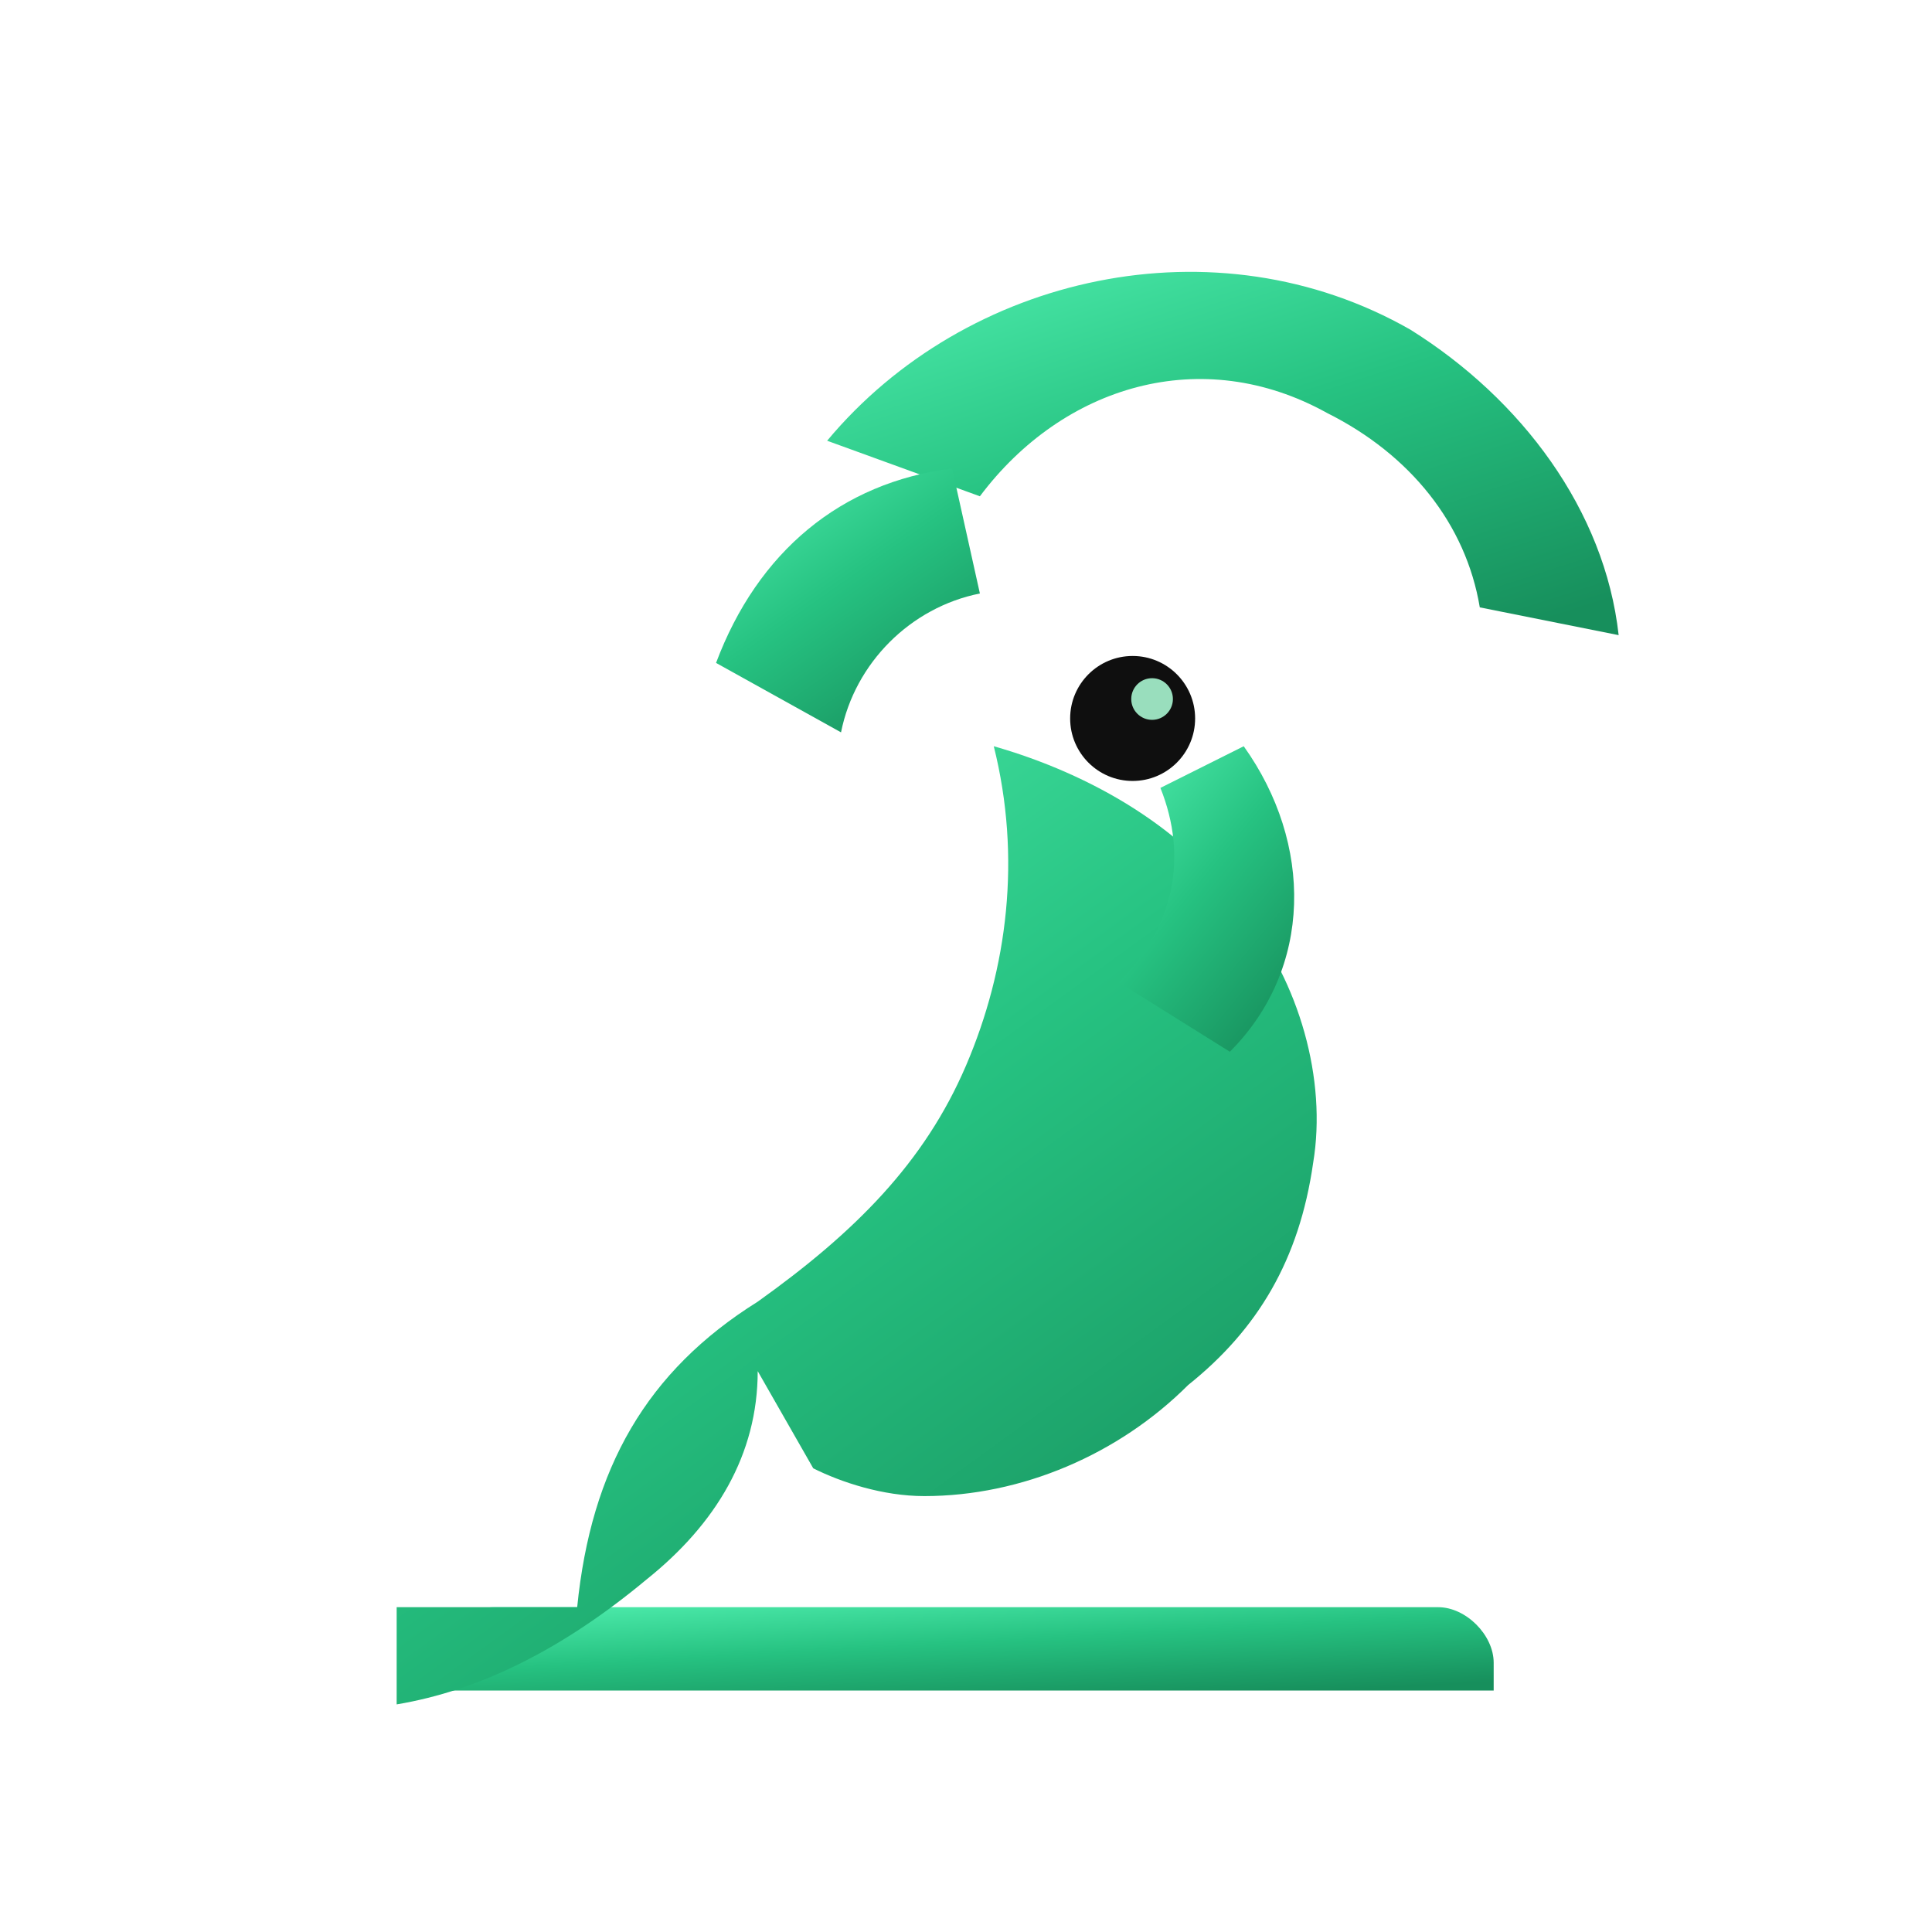
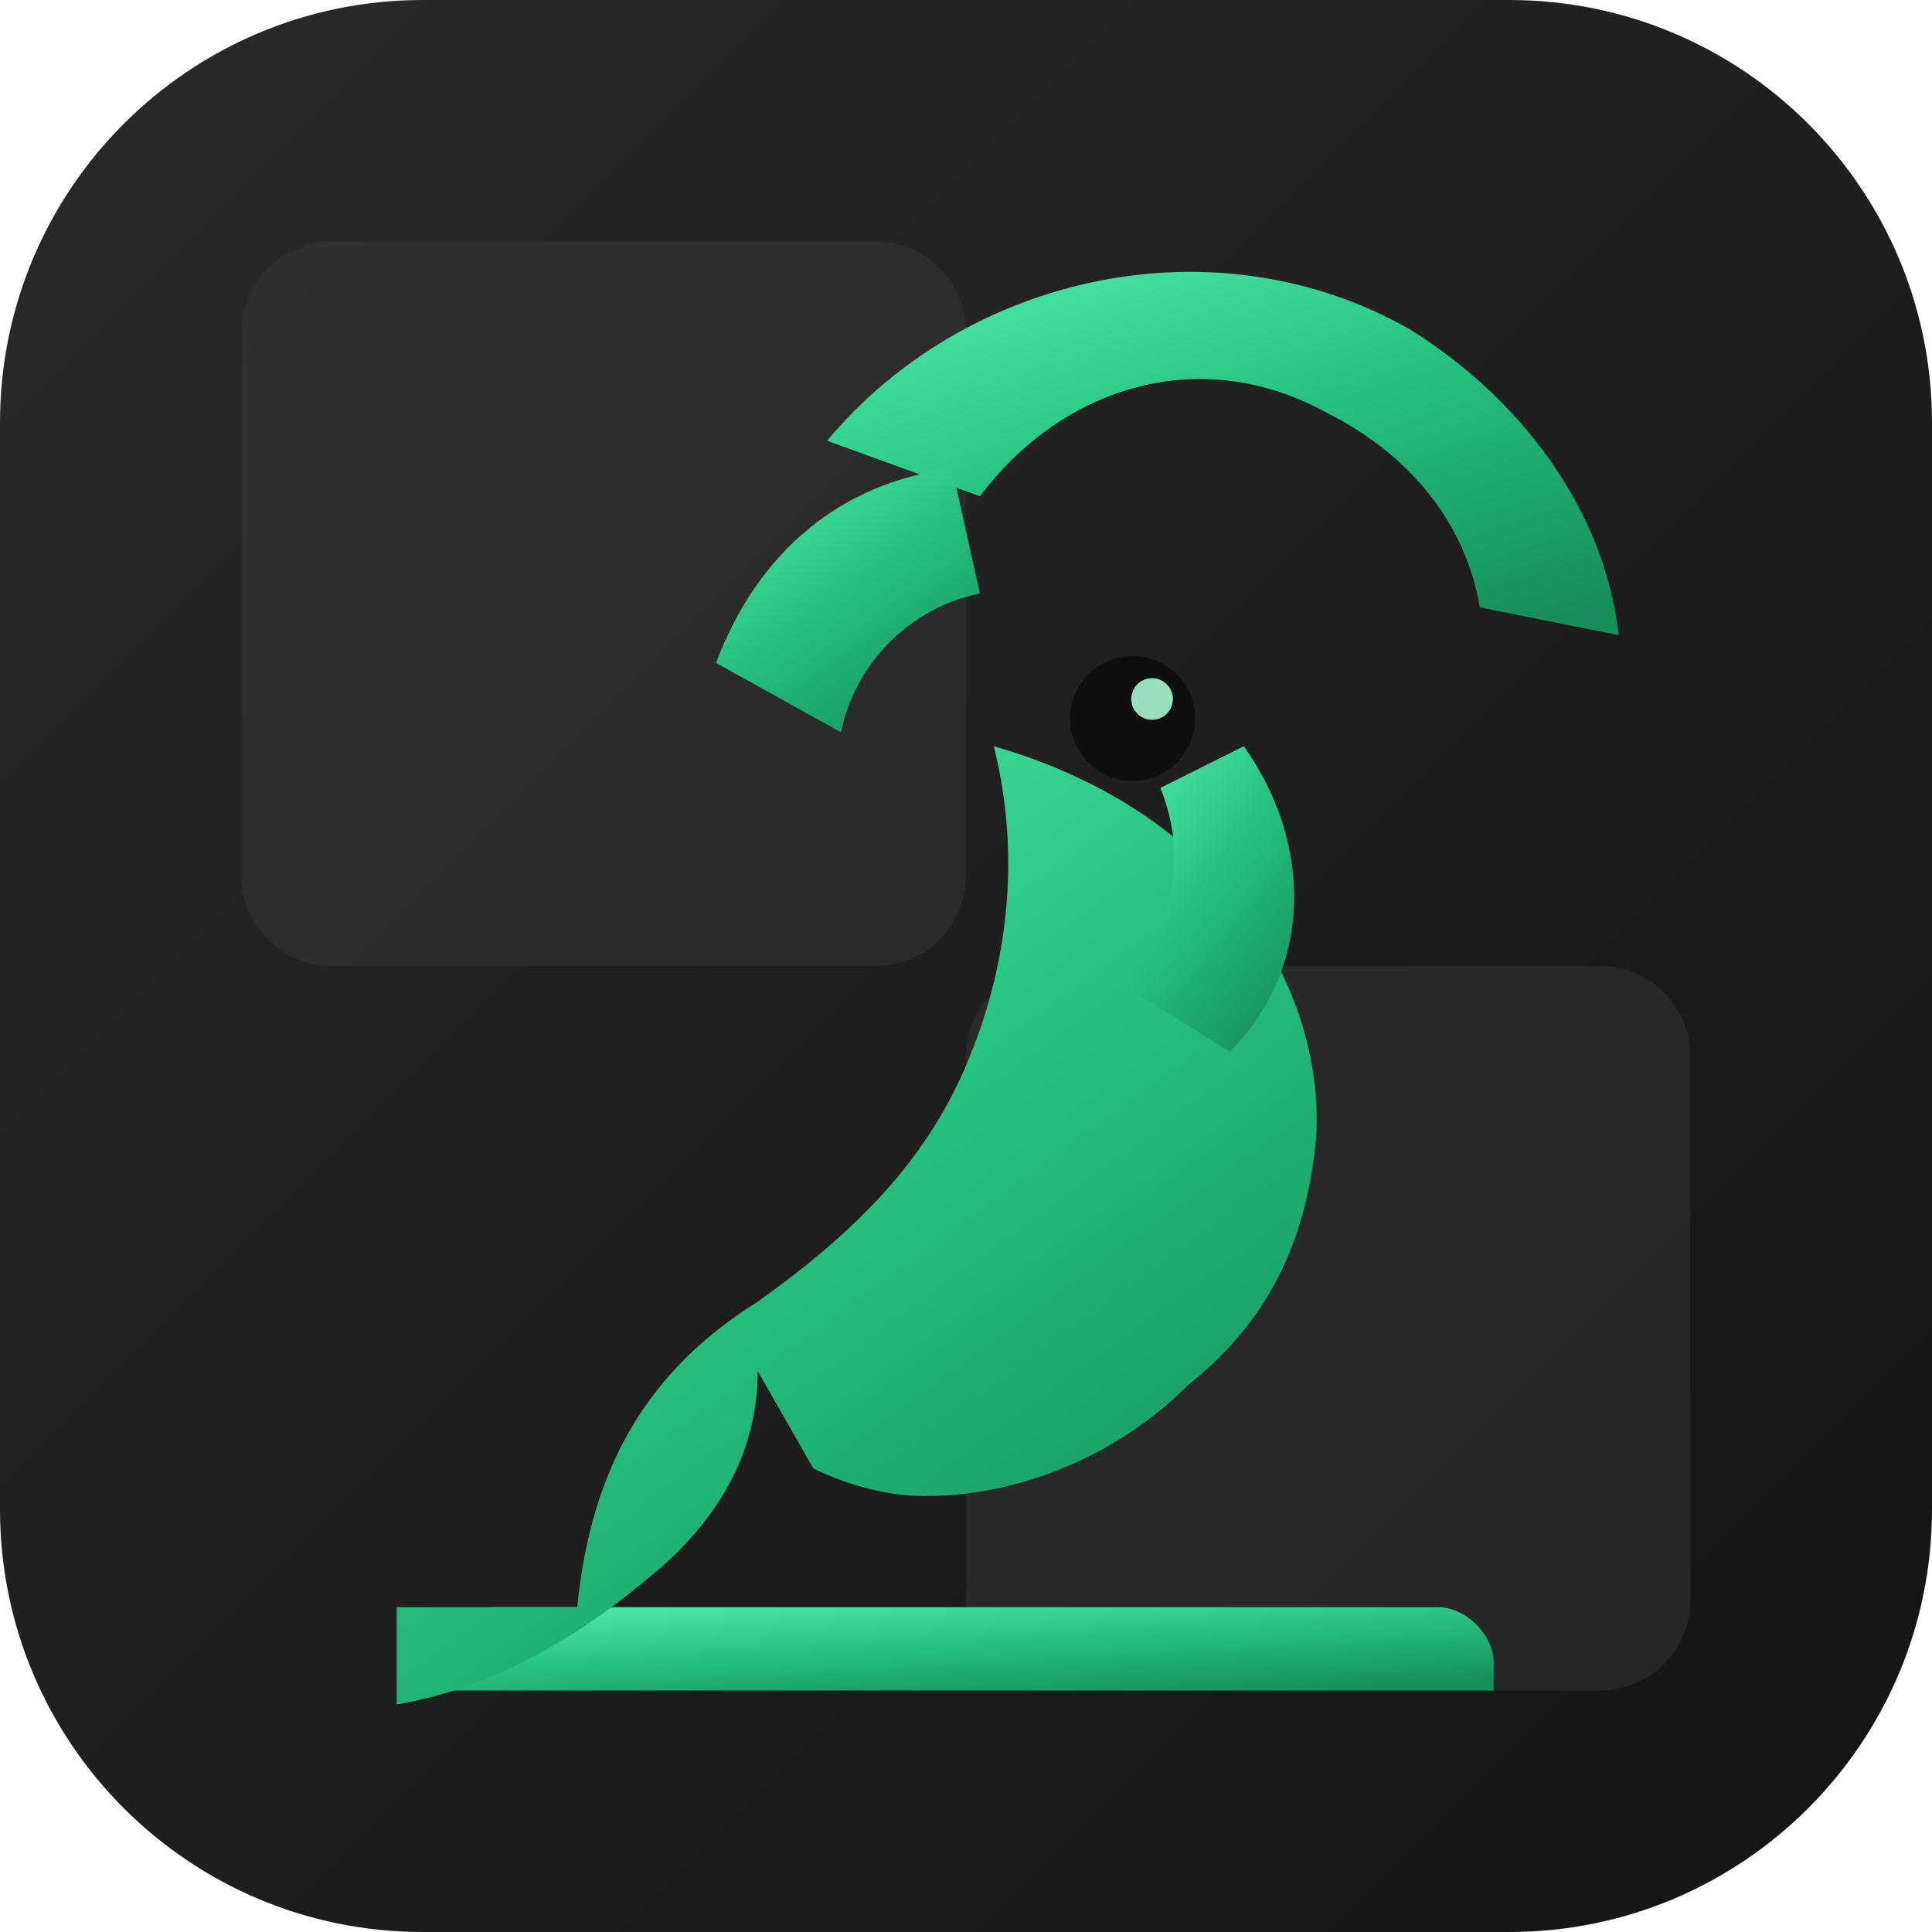
- <svg xmlns="http://www.w3.org/2000/svg" viewBox="0 0 128 128">
+ <svg xmlns="http://www.w3.org/2000/svg" viewBox="0 0 128 128" role="img" aria-label="Chess Analyzer">
  <defs>
+     <linearGradient id="bg" x1="0" y1="0" x2="1" y2="1">
+       <stop offset="0%" stop-color="#2A2A2A" />
+       <stop offset="100%" stop-color="#141414" />
+     </linearGradient>
    <linearGradient id="knight" x1="0.15" y1="0" x2="0.85" y2="1">
      <stop offset="0%" stop-color="#4AE8A8" />
      <stop offset="45%" stop-color="#26C281" />
      <stop offset="100%" stop-color="#178F5C" />
    </linearGradient>
  </defs>
+   <rect width="128" height="128" rx="28" fill="url(#bg)" />
+   <rect x="16" y="16" width="48" height="48" rx="6" fill="#333" opacity="0.55" />
+   <rect x="64" y="64" width="48" height="48" rx="6" fill="#333" opacity="0.55" />
  <g fill="url(#knight)" transform="translate(64 66) scale(0.92) translate(-64 -64)">
    <path d="M30 108h68c2 0 4 2 4 4v2H26v-2c0-2 2-4 4-4z" />
    <path d="M36 108c1-10 5-17 13-22 7-5 12-10 15-17 3-7 4-15 2-23              7 2 14 6 18 12 4 5 6 12 5 18-1 7-4 12-9 16-5 5-12 8-19 8              -3 0-6-1-8-2l-4-7c0 6-3 11-8 15-6 5-12 8-18 9v-7z" />
    <path d="M54 24c10-12 28-16 42-8 8 5 14 13 15 22l-10-2c-1-6-5-11-11-14              -9-5-19-2-25 6l-11-4z" />
    <path d="M84 46c5 7 5 16-1 22l-8-5c4-4 5-9 3-14l6-3z" />
    <path d="M46 40c3-8 9-13 17-14l2 9c-5 1-9 5-10 10l-9-5z" />
  </g>
  <circle cx="76" cy="44" r="4.5" fill="#0F0F0F" transform="translate(64 66) scale(0.92) translate(-64 -64)" />
  <circle cx="77.4" cy="42.6" r="1.5" fill="#A8F5D0" opacity="0.9" transform="translate(64 66) scale(0.92) translate(-64 -64)" />
</svg>
